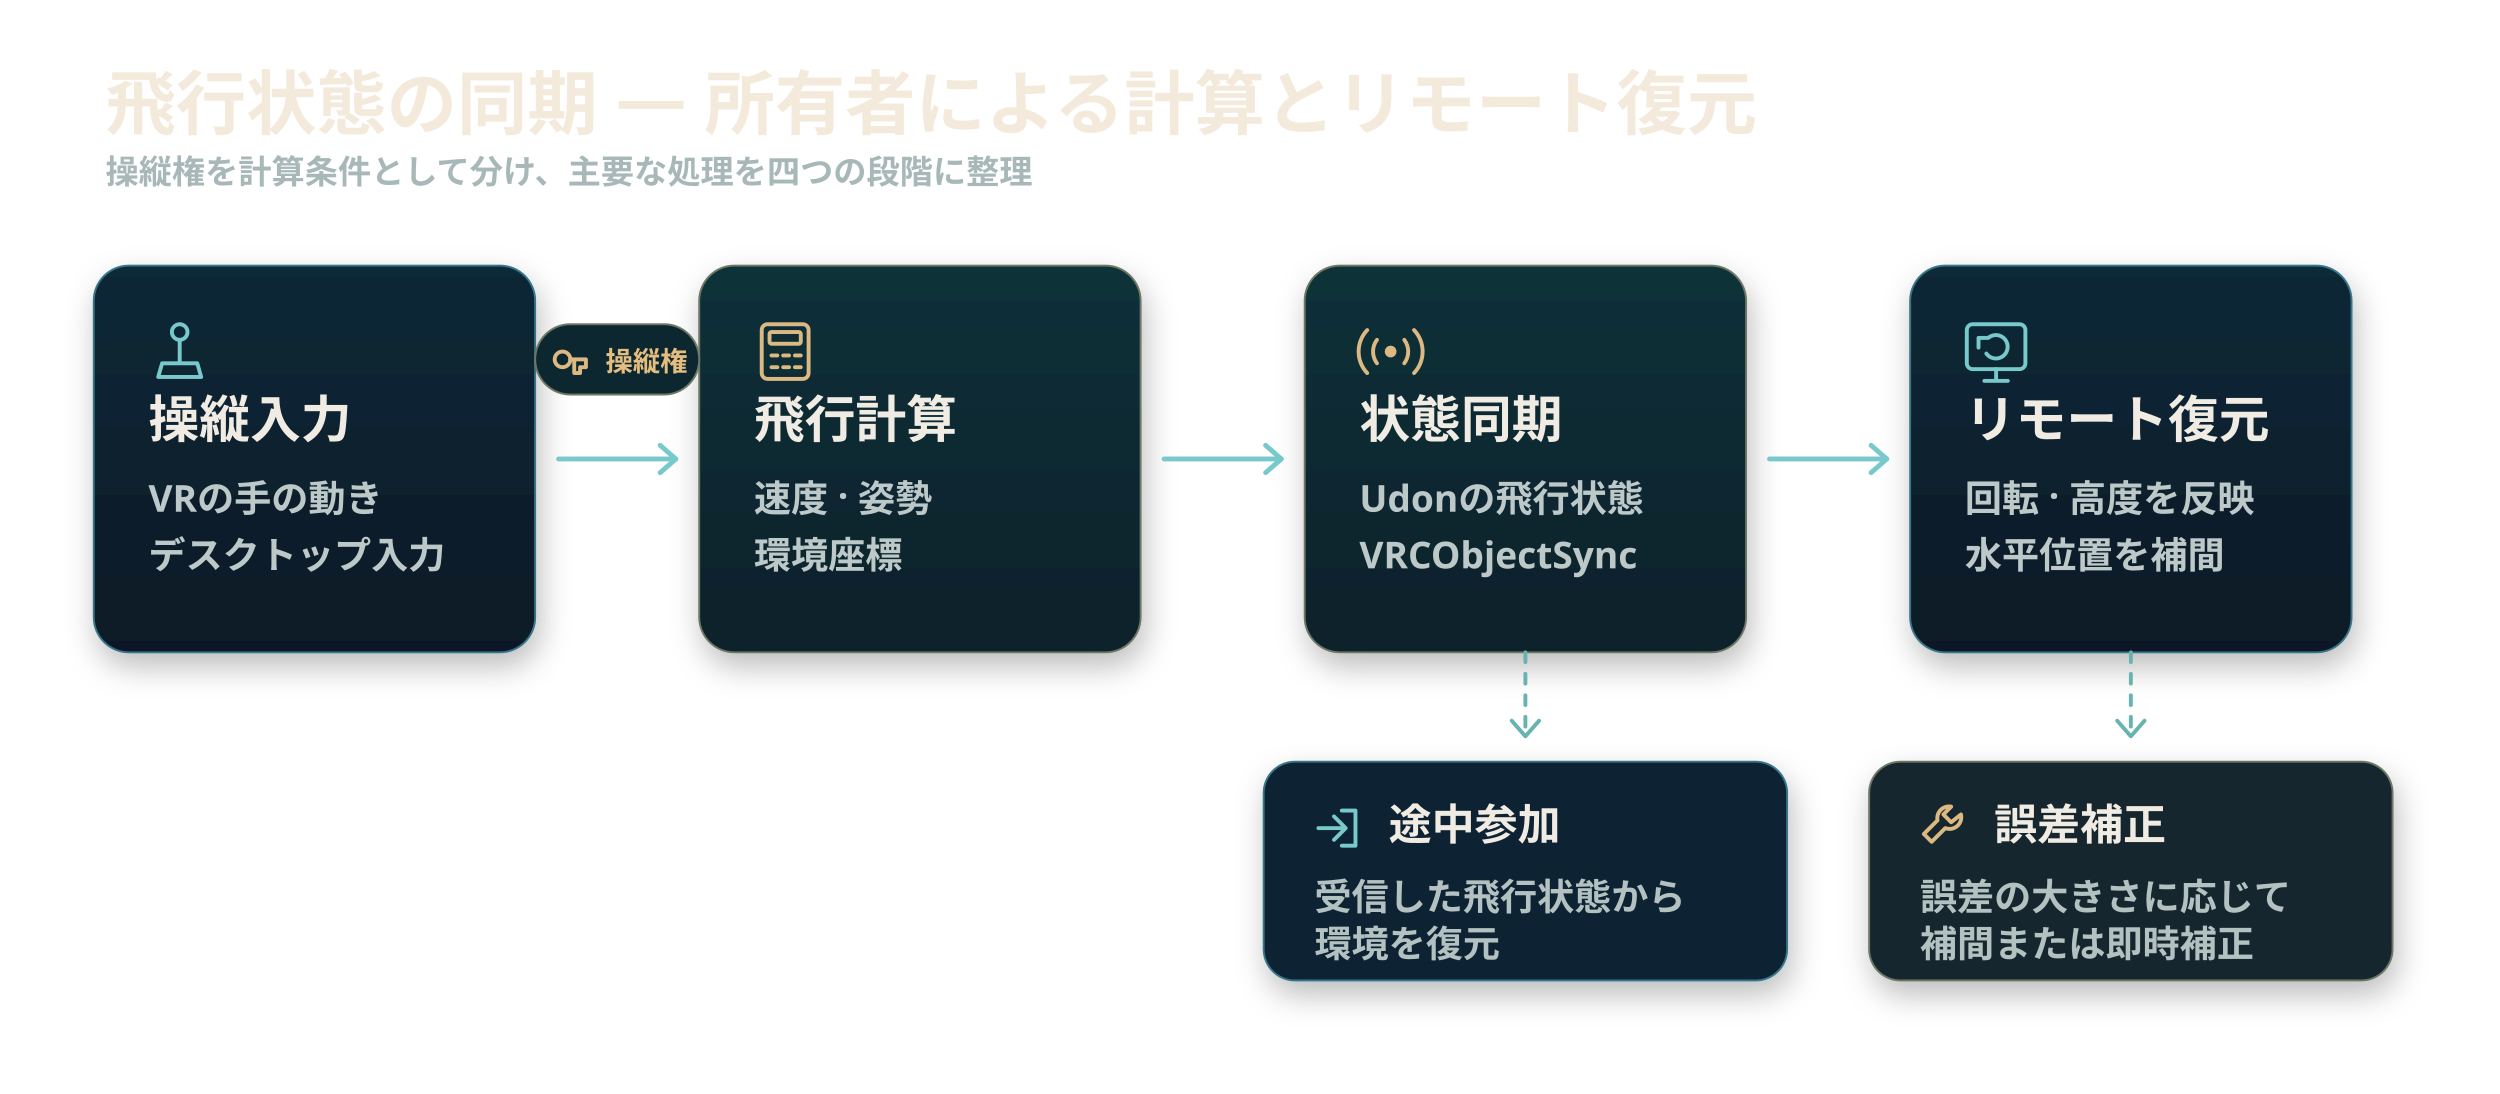
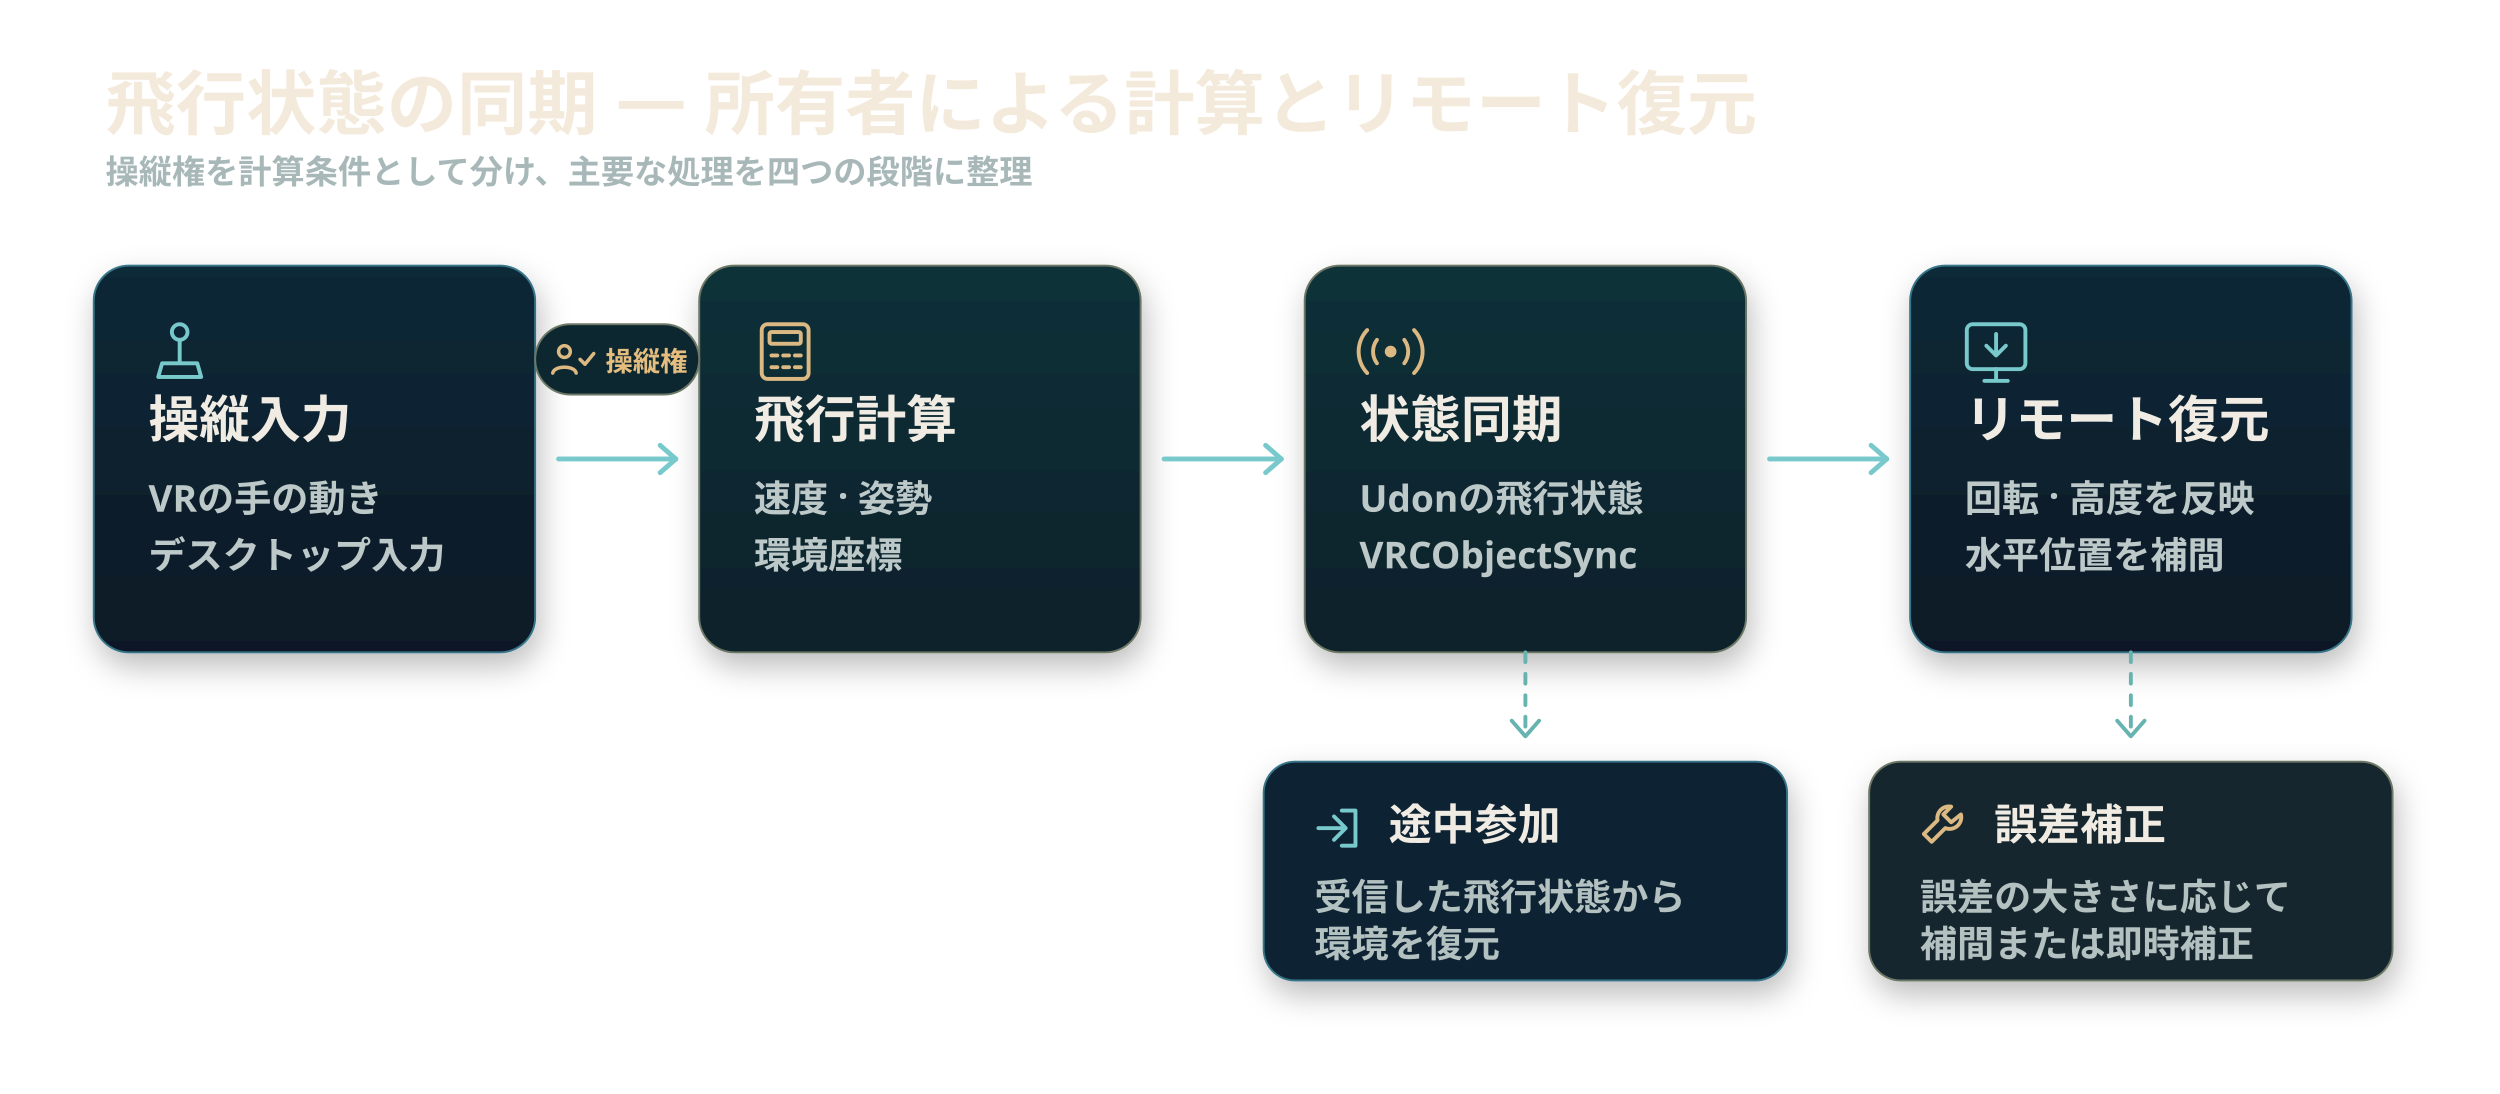
<svg xmlns="http://www.w3.org/2000/svg" width="1280" height="560" viewBox="0 0 1280 560" role="img" aria-labelledby="title desc">
  <defs>
    <linearGradient id="card" x1="0" y1="0" x2="0" y2="1">
      <stop stop-color="#0c2937" />
      <stop offset="1" stop-color="#071925" />
    </linearGradient>
    <linearGradient id="activeCard" x1="0" y1="0" x2="0" y2="1">
      <stop stop-color="#103139" />
      <stop offset="1" stop-color="#09212a" />
    </linearGradient>
    <filter id="shadow" x="-15%" y="-15%" width="130%" height="140%">
      <feDropShadow dy="7" stdDeviation="8" flood-color="#000" flood-opacity=".26" />
    </filter>
    <style>
      text{font-family:"Noto Sans JP","Yu Gothic UI","Segoe UI",sans-serif}
      .title{fill:#f4eadb;font-size:36px;font-weight:700}.sub{fill:#a8b8b9;font-size:17px;font-weight:600}
      .cardTitle{fill:#f0ece3;font-size:26px;font-weight:700}.detail{fill:#bdc9c9;font-size:19px;font-weight:550}
      .condition{fill:#e5be7f;font-size:14px;font-weight:700}.branchTitle{fill:#f0ece3;font-size:22px;font-weight:700}
      .branchText{fill:#b4c1c1;font-size:19px;font-weight:550}
      @media (prefers-color-scheme:light){.title{fill:#173f50}.sub{fill:#586f76}}
    </style>
  </defs>
  <text x="54" y="66" class="title">飛行状態の同期 — 所有者による計算とリモート復元</text>
  <text x="54" y="94" class="sub">操縦権を計算条件として分け、主要な処理を四つの段階に整理</text>
  <g filter="url(#shadow)">
    <rect x="48" y="136" width="226" height="198" rx="18" fill="url(#card)" stroke="#397488" />
    <rect x="358" y="136" width="226" height="198" rx="18" fill="url(#activeCard)" stroke="#6d7765" />
    <rect x="668" y="136" width="226" height="198" rx="18" fill="url(#activeCard)" stroke="#6d7765" />
    <rect x="978" y="136" width="226" height="198" rx="18" fill="url(#card)" stroke="#397488" />
  </g>
  <g transform="translate(76 164)" fill="none" stroke="#78c9cc" stroke-width="2" stroke-linecap="round" stroke-linejoin="round">
    <circle cx="16" cy="6" r="4" />
    <path d="M16 10v12M7 22h18l2 7H5l2-7" />
  </g>
  <text x="76" y="224" class="cardTitle">操縦入力</text>
  <text x="76" y="262" class="detail">VRの手の動き</text>
  <text x="76" y="291" class="detail">デスクトップ入力</text>
  <g transform="translate(386 164)" fill="none" stroke="#dcb982" stroke-width="2" stroke-linecap="round" stroke-linejoin="round">
    <rect x="4" y="2" width="24" height="28" rx="3" />
    <rect x="8" y="6" width="16" height="6" rx="1" />
    <path d="M9 18h3M15 18h3M21 18h3M9 24h3M15 24h3M21 24h3" />
  </g>
  <text x="386" y="224" class="cardTitle">飛行計算</text>
  <text x="386" y="262" class="detail">速度 · 姿勢</text>
  <text x="386" y="291" class="detail">環境座標</text>
  <g transform="translate(696 164)" fill="none" stroke="#dcb982" stroke-width="2" stroke-linecap="round" stroke-linejoin="round">
    <circle cx="16" cy="16" r="3" fill="#dcb982" stroke="none" />
    <path d="M9 10a10 10 0 0 0 0 12M23 10a10 10 0 0 1 0 12M4 5a16 16 0 0 0 0 22M28 5a16 16 0 0 1 0 22" />
  </g>
  <text x="696" y="224" class="cardTitle">状態同期</text>
  <text x="696" y="262" class="detail">Udonの飛行状態</text>
  <text x="696" y="291" class="detail">VRCObjectSync</text>
  <g transform="translate(1006 164)" fill="none" stroke="#78c9cc" stroke-width="2" stroke-linecap="round" stroke-linejoin="round">
    <rect x="1" y="2" width="30" height="23" rx="3" />
-     <path d="M10 31h12M16 25v6M11 17a6 6 0 1 0 1-8M12 9H7v5" />
+     <path d="M10 31h12M16 25v6M16 7v11M11 13l5 5 5-5" />
  </g>
  <text x="1006" y="224" class="cardTitle">リモート復元</text>
  <text x="1006" y="262" class="detail">回転 · 高度を反映</text>
  <text x="1006" y="291" class="detail">水平位置を補間</text>
  <g fill="none" stroke="#78c9cc" stroke-width="2.5" stroke-linecap="round" stroke-linejoin="round">
    <path d="M286 235h60" />
    <path d="M338 228l8 7-8 7" />
    <path d="M596 235h60" />
    <path d="M648 228l8 7-8 7" />
    <path d="M906 235h60" />
    <path d="M958 228l8 7-8 7" />
  </g>
  <g transform="translate(274 166)">
    <rect width="84" height="36" rx="18" fill="#0d2730" stroke="#6d7765" />
-     <g transform="translate(9 10)" fill="none" stroke="#dcb982" stroke-width="2" stroke-linecap="round" stroke-linejoin="round">
-       <circle cx="5" cy="8" r="4" />
-       <path d="M9 8h8v4h-3v3h-3V8" />
+     <g transform="translate(8 9)" fill="none" stroke="#dcb982" stroke-width="1.8" stroke-linecap="round" stroke-linejoin="round">
+       <circle cx="7" cy="5" r="3" />
+       <path d="M1 16c.7-4 11.3-4 12 0M15 9l2.5 2.5L22 6" />
    </g>
    <text x="57" y="24" class="condition" text-anchor="middle">操縦権</text>
  </g>
  <g fill="none" stroke="#67b3b0" stroke-width="2" stroke-linecap="round" stroke-linejoin="round" stroke-dasharray="5 6">
    <path d="M781 334v43" />
    <path d="M1091 334v43" />
  </g>
  <g fill="none" stroke="#67b3b0" stroke-width="2" stroke-linecap="round" stroke-linejoin="round">
    <path d="M774 369l7 8 7-8" />
    <path d="M1084 369l7 8 7-8" />
  </g>
  <g filter="url(#shadow)">
    <rect x="647" y="390" width="268" height="112" rx="16" fill="#092431" stroke="#397488" />
    <rect x="957" y="390" width="268" height="112" rx="16" fill="#14282d" stroke="#6d7765" />
  </g>
  <g transform="translate(673 412)" fill="none" stroke="#78c9cc" stroke-width="2" stroke-linecap="round" stroke-linejoin="round">
    <path d="M14 3h7v18h-7M2 12h14M10 6l6 6-6 6" />
  </g>
  <text x="711" y="430" class="branchTitle">途中参加</text>
  <text x="673" y="466" class="branchText">受信した飛行状態から</text>
  <text x="673" y="490" class="branchText">環境を復元</text>
  <g transform="translate(983 412)" fill="none" stroke="#dcb982" stroke-width="2" stroke-linecap="round" stroke-linejoin="round">
    <path d="M21 5a6 6 0 0 1-8 7l-7 7-4-4 7-7a6 6 0 0 1 7-7l-4 4 4 4z" />
  </g>
  <text x="1021" y="430" class="branchTitle">誤差補正</text>
  <text x="983" y="466" class="branchText">誤差の大きさに応じて</text>
  <text x="983" y="490" class="branchText">補間または即時補正</text>
</svg>
